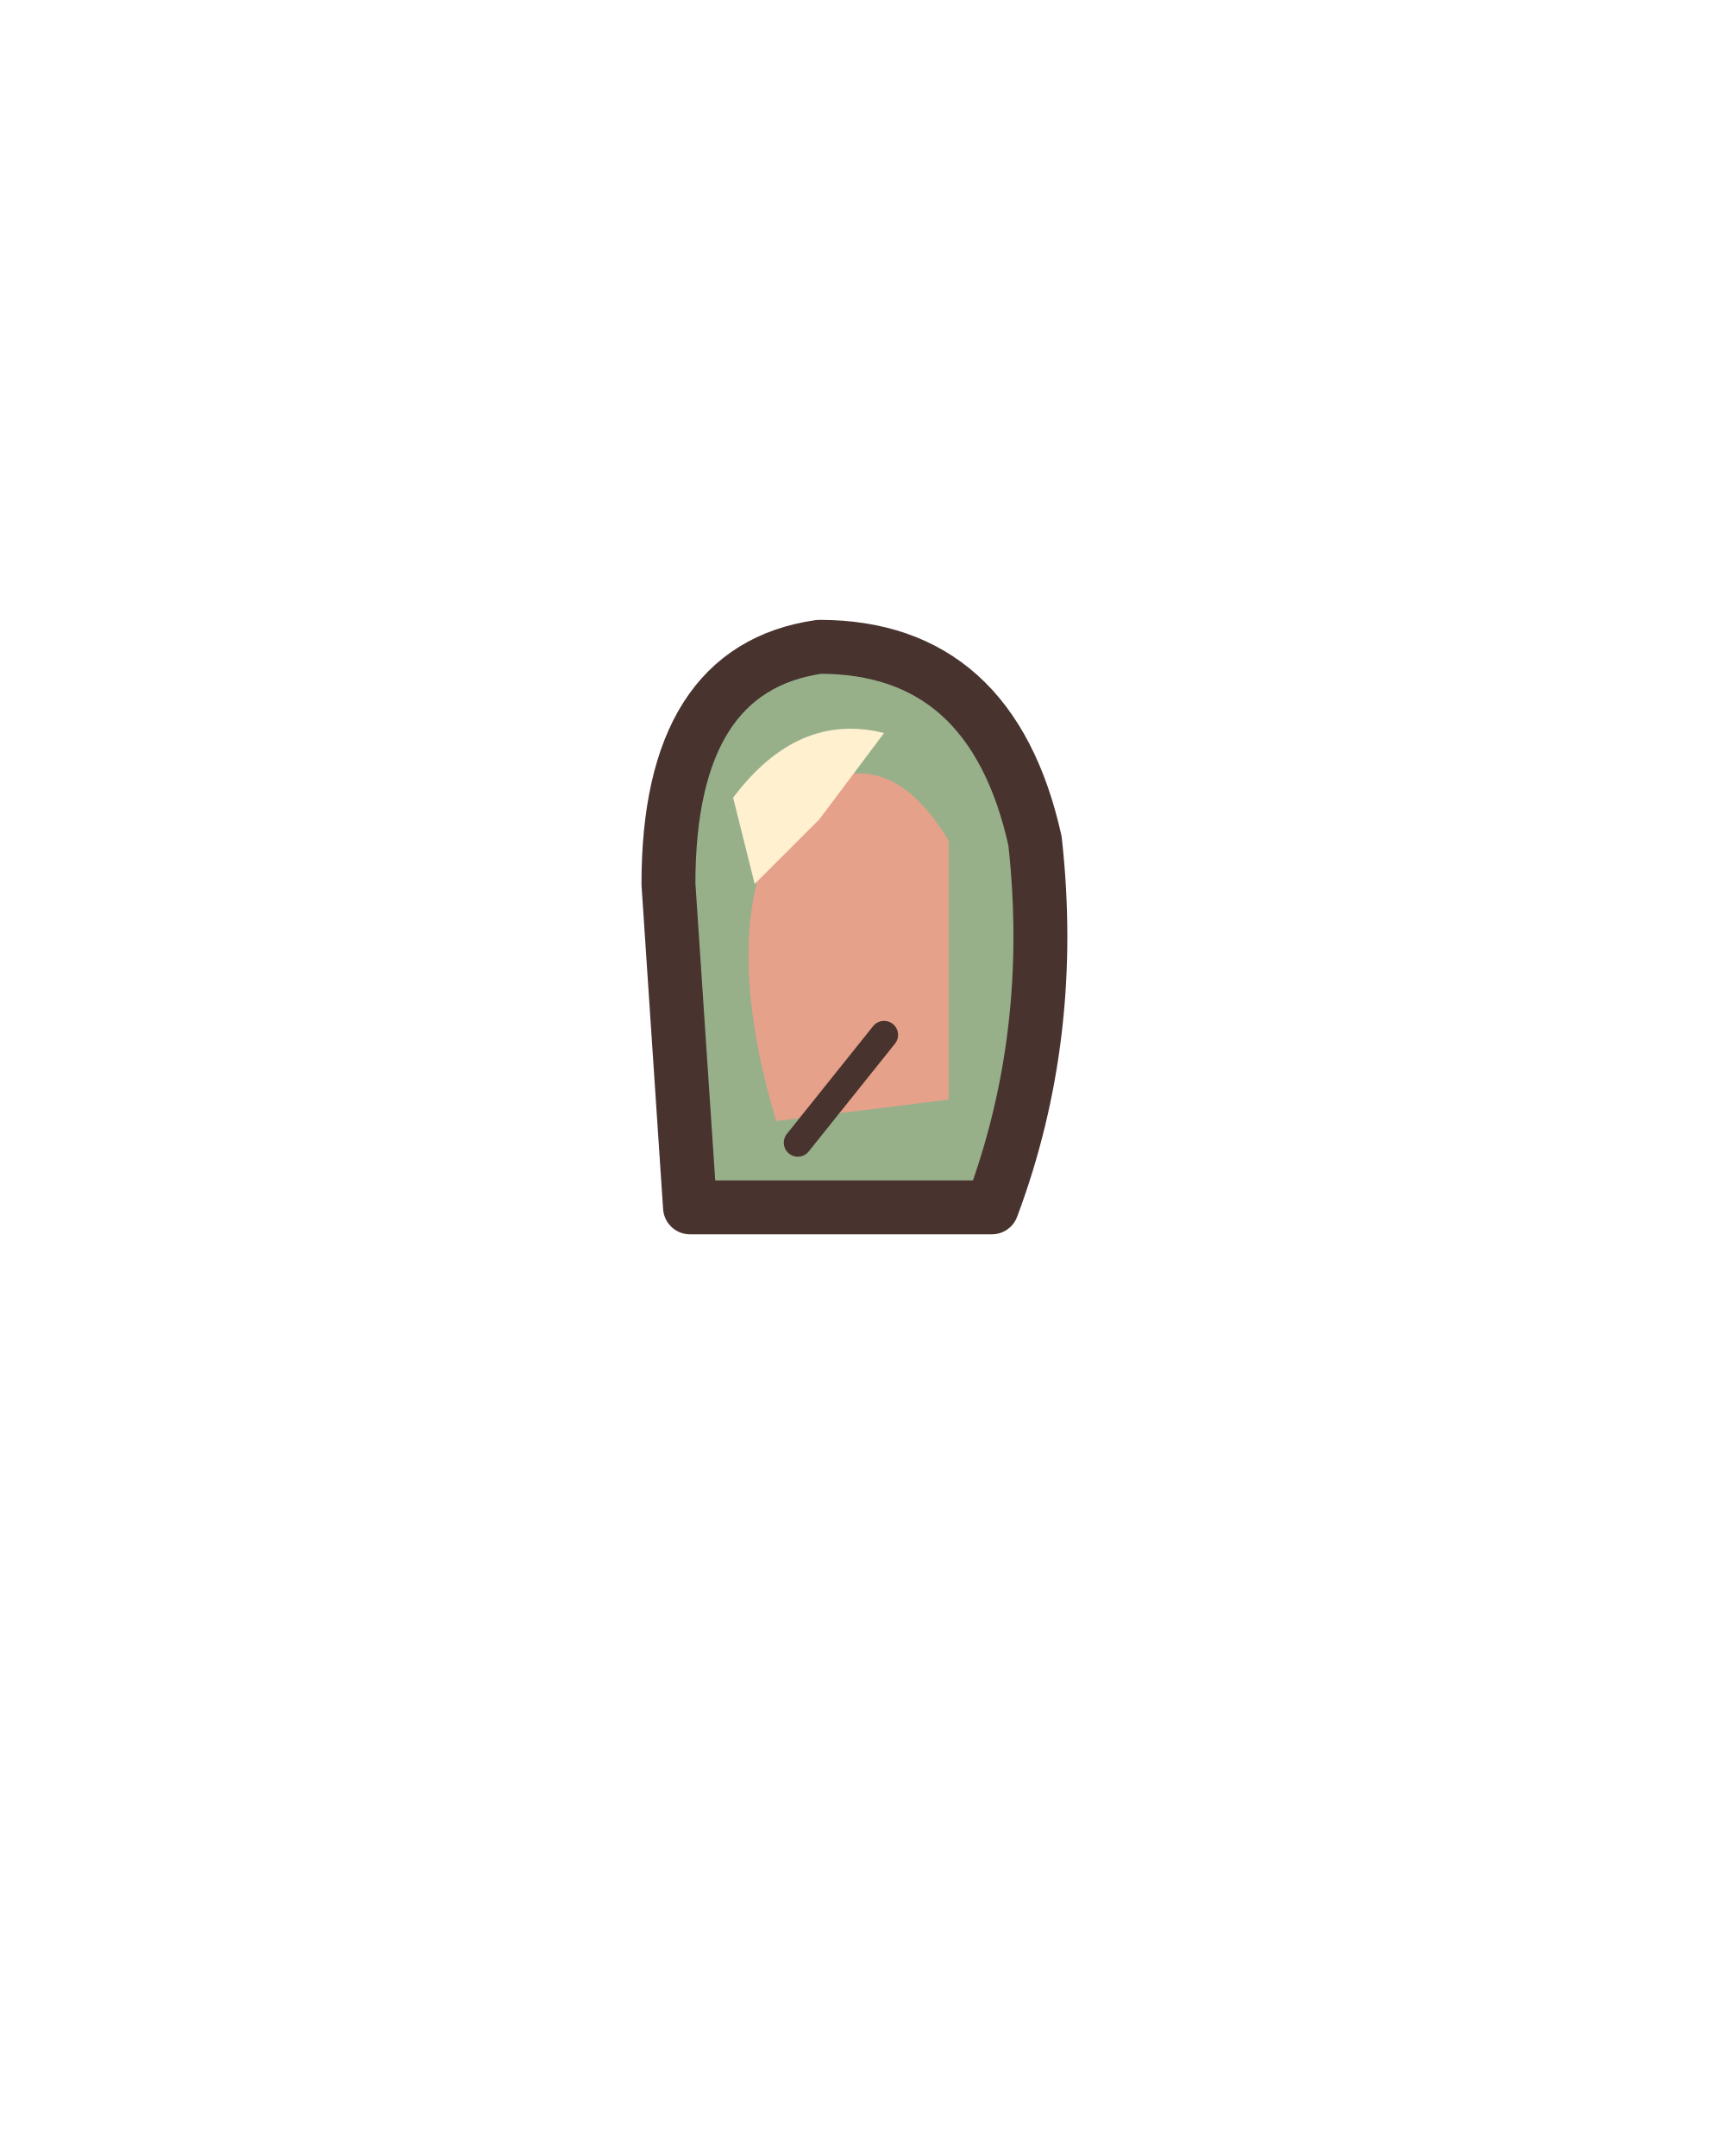
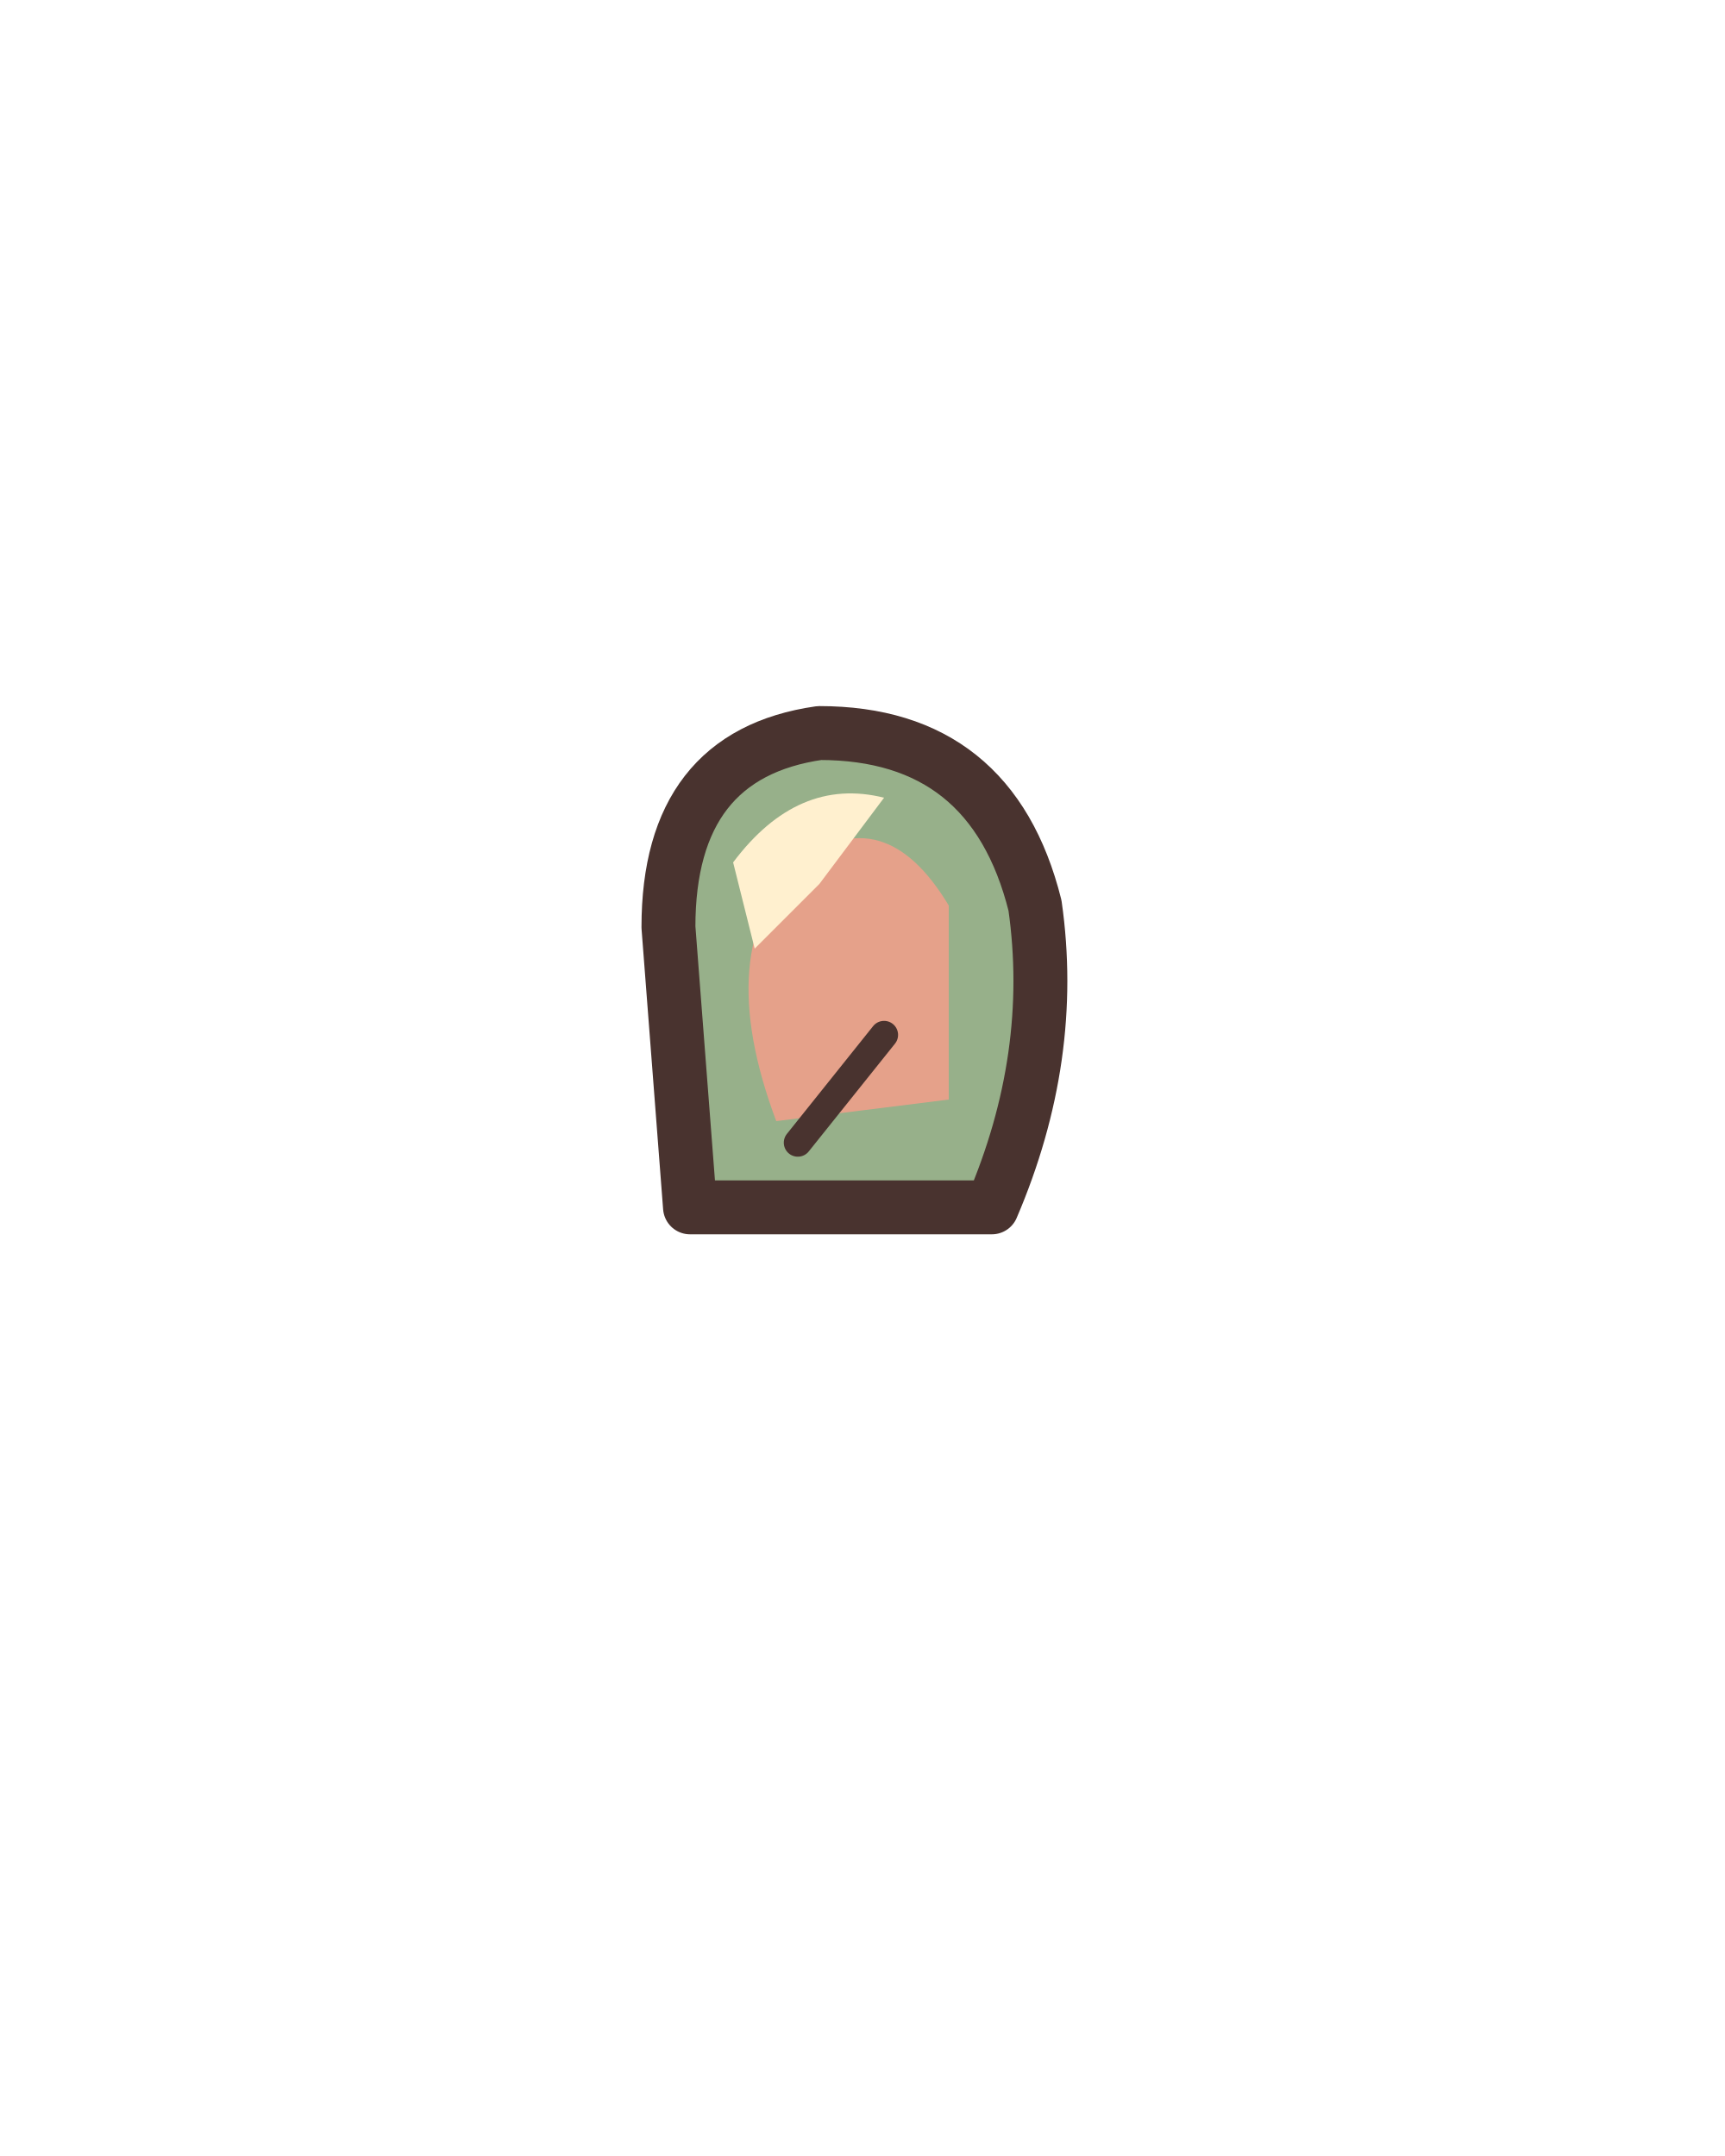
<svg xmlns="http://www.w3.org/2000/svg" viewBox="-40 -50 80 100" width="160" height="200">
  <g stroke="#49332f" stroke-width="2.5" stroke-linejoin="round" stroke-linecap="round">
-     <path fill="#97b08a" d="M-8 6L-9-9Q-9-19-2-20Q6-20 8-11Q9-2 6 6Z" />
-     <path fill="#e5a18a" stroke="none" d="M-4 2Q-7-8-3-13Q1-16 4-11L4 1Z" />
-     <path fill="#fff0cf" stroke="none" d="M-6-13Q-3-17 1-16L-2-12L-5-9Z" />
+     <path fill="#97b08a" d="M-8 6L-9-7Q-9-15-2-16Q6-16 8-8Q9-1 6 6Z" />
+     <path fill="#e5a18a" stroke="none" d="M-4 2Q-7-6-3-10Q1-13 4-8L4 1Z" />
+     <path fill="#fff0cf" stroke="none" d="M-6-10Q-3-14 1-13L-2-9L-5-6Z" />
    <path fill="none" stroke-width="1.3" d="M-3 3L1-2" />
  </g>
</svg>
